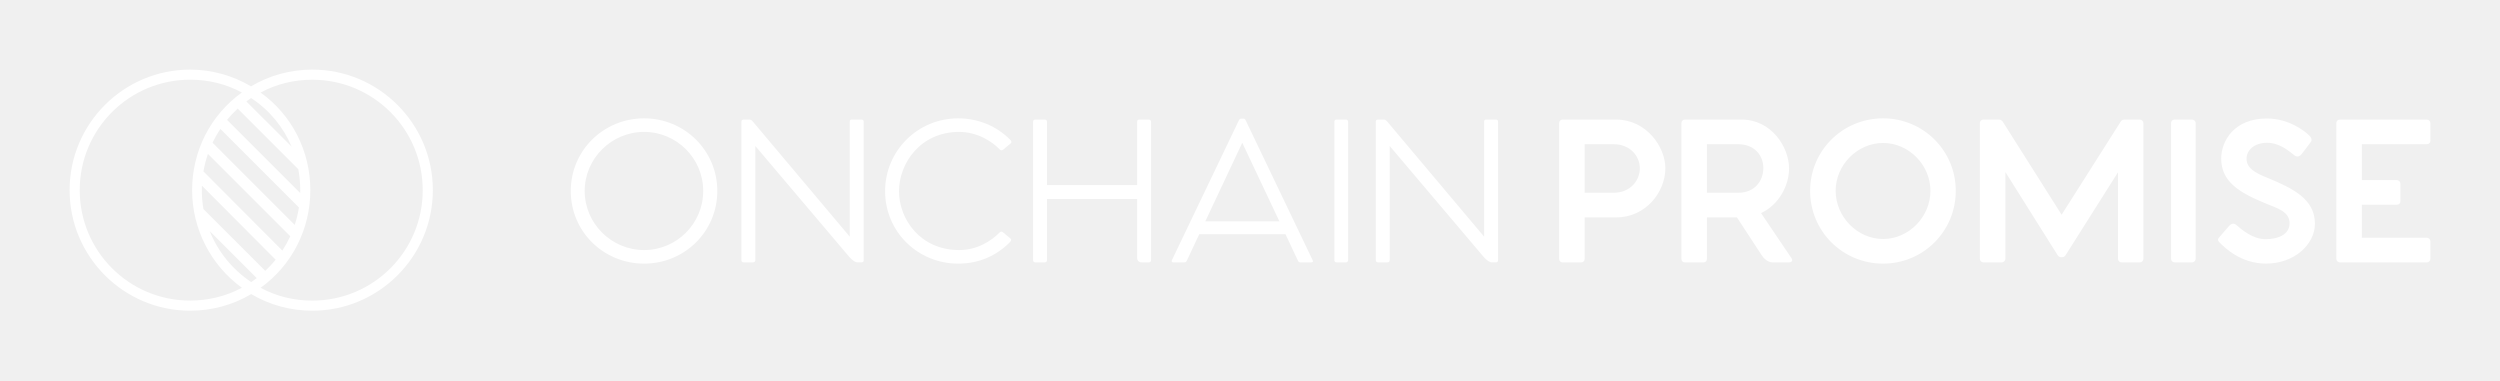
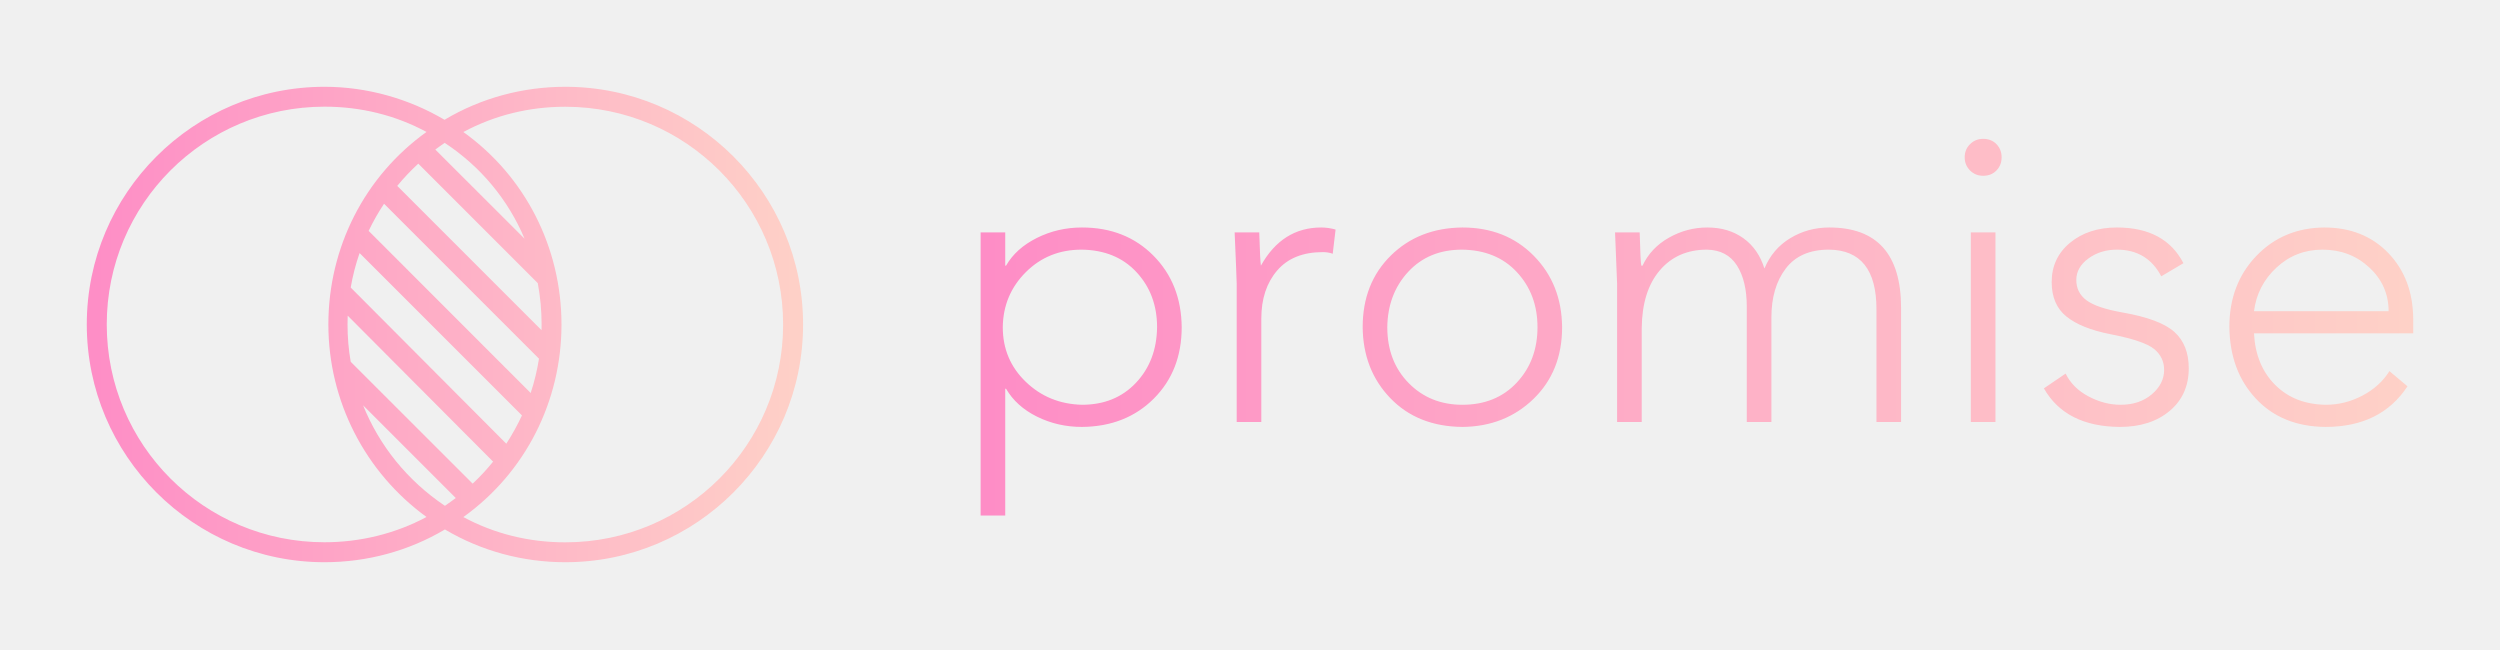
- <svg xmlns="http://www.w3.org/2000/svg" version="1.1" width="3176.902" height="483.281" viewBox="0 0 3176.902 483.281">
-   <g transform="scale(8.845123) translate(10, 10)">
-     <defs id="SvgjsDefs11725" />
-     <g id="SvgjsG11726" featureKey="symbolFeature-0" transform="matrix(0.05938305,0,0,0.05938305,0,-2.719744)" fill="#ffffff">
+ <svg xmlns="http://www.w3.org/2000/svg" version="1.1" width="3223.811" height="836.904" viewBox="0 0 3223.811 836.904">
+   <g transform="scale(11.19055) translate(10, 10)">
+     <defs id="SvgjsDefs4750">
+       <linearGradient id="SvgjsLinearGradient4755">
+         <stop id="SvgjsStop4756" stop-color="#fe8dc6" offset="0" />
+         <stop id="SvgjsStop4757" stop-color="#fed1c7" offset="1" />
+       </linearGradient>
+       <linearGradient id="SvgjsLinearGradient4758">
+         <stop id="SvgjsStop4759" stop-color="#fe8dc6" offset="0" />
+         <stop id="SvgjsStop4760" stop-color="#fed1c7" offset="1" />
+       </linearGradient>
+     </defs>
+     <g id="SvgjsG4751" featureKey="G09qjj-0" transform="matrix(0.09392548,0,0,0.09392548,0,-4.301787)" fill="url(#SvgjsLinearGradient4755)">
      <g>
        <path d="M587.1,45.8c-52.2,0-103.5,13.8-148.2,40.5c-43.8-25.9-95.1-40.5-147.2-40.5C130.8,45.8,0,176.5,0,337.4         c0,160.9,130.8,291.7,291.7,291.7c52,0,103.1-13.7,147.7-40.2c44.6,26.5,95.7,40.2,147.7,40.2c160.9,0,291.7-130.8,291.7-291.7         C878.8,176.5,748,45.8,587.1,45.8z M439.4,559.9c-46.1-30.9-80.6-74-100.4-123.3l113.7,113.7C448.4,553.6,443.9,556.8,439.4,559.9z          M473.4,532.7L323.8,383.2c-2.6-15-3.9-30.3-3.9-45.8c0-3.6,0.1-7.2,0.2-10.8l178.4,179.1C490.8,515.3,482.4,524.3,473.4,532.7z          M514.7,483.7L323.8,292.1c2.5-14.5,6.1-28.6,10.9-42.3l199.2,199.2C528.3,461,521.9,472.6,514.7,483.7z M544.6,421.5L345.8,222.6         c5.5-11.5,11.8-22.6,18.9-33.3l190.1,190.1C552.5,393.8,549.1,407.9,544.6,421.5z M380.9,167.4c7.9-9.6,16.5-18.7,25.8-27.3         l146.6,146.6c3.1,16.5,4.7,33.4,4.7,50.7c0,2.3,0,4.6-0.1,7L380.9,167.4z M427.6,122.8c3.7-2.8,7.6-5.5,11.5-8.2         c44.6,29.3,78.1,70.3,98,117.6L427.6,122.8z M24.5,337.4C24.5,189.7,144,70.2,291.7,70.2c44.2,0,86.6,10.3,125.1,31         c-76.2,54.6-120.4,142.1-120.4,236.2S341.6,519,416.8,573.6c-38.6,20.7-81.9,31-125.1,31C144,604.7,24.5,485.2,24.5,337.4z          M587.1,604.7c-44.2,0-86.6-10.3-125.1-31c76.2-54.6,120.4-142.1,120.4-236.2S538.2,155.8,462,101.3c38.6-20.7,80.9-31,125.1-31         c147.7,0,267.2,119.5,267.2,267.2C854.4,485.2,734.9,604.7,587.1,604.7z" />
      </g>
    </g>
-     <g id="SvgjsG11727" featureKey="nameLeftFeature-0" transform="matrix(1.513002,0,0,1.513002,70.46128,-2.565213)" fill="#ffffff">
-       <path d="M7.983 20.119 c3.83 0 6.949 -3.034 6.949 -6.898 c0 -3.848 -3.119 -6.898 -6.949 -6.898 c-3.848 0 -6.966 3.051 -6.966 6.898 c0 3.864 3.119 6.898 6.966 6.898 z M7.983 18.831 c-3.085 0 -5.644 -2.509 -5.644 -5.61 s2.559 -5.61 5.644 -5.61 c3.085 0 5.61 2.509 5.61 5.61 s-2.525 5.61 -5.61 5.61 z M28.627 6.441 c0.119 0 0.204 0.068 0.204 0.186 l0 13.186 c0 0.119 -0.085 0.186 -0.203 0.186 l-0.356 0 c-0.254 0 -0.492 -0.169 -0.814 -0.525 l-8.915 -10.525 l0 10.831 c0 0.136 -0.085 0.22 -0.22 0.22 l-0.881 0 c-0.153 0 -0.22 -0.085 -0.22 -0.22 l0 -13.136 c0 -0.119 0.068 -0.203 0.203 -0.203 l0.559 0 c0.119 0 0.203 0.051 0.322 0.186 l9.203 10.932 l0 -10.932 c0 -0.119 0.068 -0.186 0.186 -0.186 l0.932 0 z M42.763 17.729 c0.119 0.085 0.085 0.22 -0.068 0.373 c-1.254 1.254 -2.881 2.017 -4.898 2.017 c-3.814 0 -6.932 -3.017 -6.932 -6.881 c0 -3.848 3.119 -6.915 6.932 -6.915 c1.932 0 3.661 0.746 4.932 2.017 c0.153 0.153 0.169 0.271 0.068 0.356 l-0.712 0.593 c-0.119 0.102 -0.22 0.102 -0.339 -0.017 c-0.712 -0.746 -2.119 -1.661 -3.848 -1.661 c-3.678 0 -5.712 2.983 -5.712 5.627 c0 2.678 2.034 5.593 5.712 5.593 c1.729 0 3.051 -0.881 3.797 -1.627 c0.136 -0.136 0.237 -0.169 0.356 -0.068 z M55.881 6.441 c0.153 0 0.237 0.068 0.237 0.221 l0 13.119 c0 0.136 -0.068 0.22 -0.203 0.22 l-0.678 0 c-0.305 0 -0.441 -0.186 -0.441 -0.458 l0 -5.559 l-8.559 0 l0 5.78 c0 0.153 -0.068 0.237 -0.22 0.237 l-0.864 0 c-0.17 0 -0.237 -0.085 -0.237 -0.237 l0 -13.102 c0 -0.153 0.068 -0.22 0.22 -0.22 l0.881 0 c0.136 0 0.22 0.068 0.22 0.22 l0 6 l8.559 0 l0 -6 c0 -0.153 0.068 -0.22 0.203 -0.22 l0.881 0 z M71.458 19.78 c0.068 0.136 0.034 0.22 -0.118 0.22 l-1.034 0 c-0.119 0 -0.186 -0.051 -0.237 -0.153 l-1.186 -2.525 l-8.186 0 l-1.186 2.525 c-0.051 0.102 -0.118 0.153 -0.22 0.153 l-1.068 0 c-0.119 0 -0.186 -0.085 -0.119 -0.22 l6.356 -13.271 c0.068 -0.119 0.119 -0.153 0.203 -0.153 l0.237 0 c0.085 0 0.153 0.034 0.203 0.153 z M61.271 16.102 l7.034 0 l-3.525 -7.458 z M74.61 6.441 l-0.864 0 c-0.153 0 -0.22 0.068 -0.22 0.22 l0 13.119 c0 0.136 0.068 0.22 0.22 0.22 l0.881 0 c0.119 0 0.203 -0.085 0.203 -0.22 l0 -13.119 c0 -0.153 -0.085 -0.22 -0.22 -0.22 z M88.864 6.441 c0.119 0 0.204 0.068 0.204 0.186 l0 13.186 c0 0.119 -0.085 0.186 -0.203 0.186 l-0.356 0 c-0.254 0 -0.492 -0.169 -0.814 -0.525 l-8.915 -10.525 l0 10.831 c0 0.136 -0.085 0.22 -0.22 0.22 l-0.881 0 c-0.153 0 -0.22 -0.085 -0.22 -0.22 l0 -13.136 c0 -0.119 0.068 -0.203 0.203 -0.203 l0.559 0 c0.119 0 0.203 0.051 0.322 0.186 l9.203 10.932 l0 -10.932 c0 -0.119 0.068 -0.186 0.186 -0.186 l0.932 0 z" />
-     </g>
-     <g id="SvgjsG11728" featureKey="nameRightFeature-0" transform="matrix(1.513015,0,0,1.513015,212.2051,-2.565496)" fill="#ffffff">
-       <path d="M6.61 6.441 c2.814 0 4.661 2.542 4.661 4.627 c0 2.237 -1.847 4.661 -4.661 4.661 l-3 0 l0 3.932 c0 0.203 -0.136 0.339 -0.322 0.339 l-1.797 0 c-0.169 0 -0.305 -0.135 -0.305 -0.339 l0 -12.898 c0 -0.169 0.136 -0.322 0.322 -0.322 l5.102 0 z M6.356 13.39 c1.593 0 2.491 -1.17 2.491 -2.322 c0 -1.135 -0.898 -2.288 -2.491 -2.288 l-2.746 0 l0 4.61 l2.746 0 z M23.254 19.61 c0.136 0.203 0.034 0.39 -0.237 0.39 l-1.576 0 c-0.475 0 -0.881 -0.441 -1.034 -0.695 l-2.339 -3.576 l-2.848 0 l0 3.932 c0 0.203 -0.136 0.339 -0.322 0.339 l-1.797 0 c-0.169 0 -0.305 -0.135 -0.305 -0.339 l0 -12.898 c0 -0.169 0.136 -0.322 0.322 -0.322 l5.407 0 c2.78 0 4.492 2.576 4.492 4.644 c0 1.644 -0.983 3.458 -2.661 4.237 z M15.22 8.78 l0 4.61 l2.966 0 c1.61 0 2.39 -1.169 2.39 -2.356 c0 -1.136 -0.797 -2.254 -2.39 -2.254 l-2.966 0 z M31.949 20.119 c3.797 0 6.898 -3.051 6.898 -6.915 c0 -3.83 -3.102 -6.881 -6.898 -6.881 c-3.83 0 -6.932 3.051 -6.932 6.881 c0 3.864 3.102 6.915 6.932 6.915 z M31.949 17.78 c-2.441 0 -4.508 -2.102 -4.508 -4.576 c0 -2.458 2.068 -4.542 4.508 -4.542 s4.492 2.085 4.492 4.542 c0 2.475 -2.051 4.576 -4.492 4.576 z M56.322 6.441 c0.186 0 0.339 0.152 0.339 0.322 l0 12.898 c0 0.169 -0.136 0.339 -0.322 0.339 l-1.746 0 c-0.203 0 -0.339 -0.152 -0.339 -0.339 l0 -8.22 l-4.949 7.83 c-0.102 0.169 -0.204 0.237 -0.356 0.237 l-0.102 0 c-0.153 0 -0.254 -0.068 -0.356 -0.237 l-4.932 -7.848 l0 8.238 c0 0.169 -0.153 0.339 -0.339 0.339 l-1.746 0 c-0.186 0 -0.339 -0.152 -0.339 -0.339 l0 -12.898 c0 -0.169 0.136 -0.322 0.339 -0.322 l1.458 0 c0.169 0 0.288 0.068 0.39 0.22 l5.576 8.813 l5.593 -8.813 c0.085 -0.153 0.203 -0.22 0.39 -0.22 l1.441 0 z M61.288 6.441 l-1.678 0 c-0.186 0 -0.322 0.153 -0.322 0.322 l0 12.898 c0 0.186 0.153 0.339 0.339 0.339 l1.678 0 c0.169 0 0.322 -0.169 0.322 -0.339 l0 -12.898 c0 -0.169 -0.169 -0.322 -0.339 -0.322 z M63.847 17.644 l0.966 -1.119 c0.203 -0.237 0.458 -0.237 0.644 -0.102 c0.559 0.475 1.559 1.373 2.814 1.373 c1.22 0 2.271 -0.458 2.271 -1.509 c0 -1.102 -1.136 -1.424 -2.305 -1.898 c-2.424 -1 -4.186 -2.034 -4.186 -4.237 c0 -1.729 1.271 -3.814 4.339 -3.814 c2.085 0 3.593 1.187 4.034 1.627 c0.186 0.186 0.288 0.424 0.119 0.627 l-0.847 1.119 c-0.17 0.22 -0.407 0.322 -0.678 0.136 c-0.542 -0.424 -1.424 -1.203 -2.61 -1.203 c-1.203 0 -1.949 0.695 -1.949 1.508 c0 0.898 0.78 1.339 2.051 1.847 c2.22 0.933 4.441 1.933 4.441 4.322 c0 1.983 -1.966 3.796 -4.644 3.796 c-2.424 0 -3.932 -1.542 -4.356 -1.949 c-0.153 -0.136 -0.305 -0.322 -0.102 -0.525 z M83.576 8.78 l-6.17 -0 l0 3.407 l3.322 0 c0.186 0 0.339 0.153 0.339 0.339 l0 1.678 c0 0.203 -0.136 0.322 -0.339 0.322 l-3.322 0 l0 3.136 l6.17 0 c0.186 0 0.339 0.152 0.339 0.339 l0 1.661 c0 0.186 -0.152 0.339 -0.339 0.339 l-8.254 0 c-0.186 0 -0.339 -0.152 -0.339 -0.339 l0 -12.898 c0 -0.169 0.136 -0.322 0.322 -0.322 l8.271 0 c0.186 0 0.339 0.153 0.339 0.322 l0 1.695 c0 0.186 -0.152 0.322 -0.339 0.322 z" />
+     <g id="SvgjsG4752" featureKey="0yvIkK-0" transform="matrix(2.364415,0,0,2.364415,99.83168,-8.659371)" fill="url(#SvgjsLinearGradient4758)">
+       <path d="M2.42 15.38 q0 1.58 1.12 2.66 t2.74 1.12 q1.62 0 2.63 -1.07 t1.03 -2.71 q0 -1.6 -1 -2.68 t-2.68 -1.1 q-1.62 0 -2.72 1.1 t-1.12 2.68 z M6.28 10.52 q2.12 0 3.48 1.37 t1.38 3.49 q0 2.12 -1.36 3.48 t-3.5 1.38 q-1.18 0 -2.19 -0.5 t-1.51 -1.36 l-0.04 0 l0 6.18 l-1.2 0 l0 -13.8 l1.2 0 l0 1.62 l0.04 0 q0.48 -0.84 1.5 -1.35 t2.2 -0.51 z M17.94 10.52 q0.34 0 0.7 0.1 l-0.14 1.18 q-0.22 -0.08 -0.48 -0.08 q-1.46 0 -2.23 0.9 t-0.77 2.34 l0 5.04 l-1.2 0 l0 -6.74 q0 -0.2 -0.1 -2.5 l1.2 0 q0.04 1.38 0.08 1.62 q1.04 -1.86 2.94 -1.86 z M21.16 15.38 q0 1.66 1.04 2.72 t2.62 1.06 q1.64 0 2.65 -1.08 t1.01 -2.7 q0 -1.6 -1 -2.68 t-2.68 -1.1 q-1.62 0 -2.62 1.08 t-1.02 2.7 z M24.82 10.52 q2.12 0 3.48 1.38 t1.38 3.48 q0 2.14 -1.39 3.49 t-3.47 1.37 q-2.18 -0.02 -3.51 -1.4 t-1.35 -3.46 q0 -2.14 1.37 -3.49 t3.49 -1.37 z M36.76 10.52 q1.02 0 1.75 0.52 t1.03 1.48 q0.4 -0.96 1.26 -1.48 t1.9 -0.52 q3.5 0 3.5 3.92 l0 5.56 l-1.2 0 l0 -5.5 q0 -2.88 -2.32 -2.9 q-1.4 0 -2.1 0.92 t-0.7 2.38 l0 5.1 l-1.2 0 l0 -5.62 q0 -1.26 -0.48 -2.01 t-1.46 -0.77 q-1.44 0 -2.3 1.01 t-0.88 2.81 l0 4.58 l-1.2 0 l0 -6.74 q-0.02 -0.68 -0.1 -2.5 l1.2 0 q0.04 1.48 0.08 1.62 l0.06 0 q0.4 -0.86 1.28 -1.36 t1.88 -0.5 z M49.6 10.76 l1.2 0 l0 9.24 l-1.2 0 l0 -9.24 z M50.2 6.2 q0.4 0 0.65 0.26 t0.25 0.64 t-0.25 0.64 t-0.65 0.26 q-0.38 0 -0.64 -0.26 t-0.26 -0.64 t0.26 -0.64 t0.64 -0.26 z M56.72 10.52 q2.34 0 3.24 1.74 l-1.08 0.64 q-0.68 -1.3 -2.16 -1.3 q-0.8 0 -1.39 0.43 t-0.59 1.05 t0.5 0.99 t1.74 0.59 q1.84 0.32 2.54 0.95 t0.7 1.77 q0 1.3 -0.93 2.08 t-2.43 0.78 q-2.64 -0.02 -3.7 -1.88 l1.06 -0.72 q0.34 0.7 1.11 1.11 t1.57 0.41 q0.92 0 1.52 -0.51 t0.6 -1.19 q0 -0.62 -0.49 -1.02 t-2.13 -0.72 q-1.42 -0.28 -2.14 -0.86 t-0.72 -1.68 q0 -1.18 0.9 -1.92 t2.28 -0.74 z M69.96 14.6 q0 -1.26 -0.94 -2.13 t-2.28 -0.87 q-1.3 0 -2.24 0.87 t-1.1 2.13 l6.56 0 z M66.82 10.52 q1.92 0 3.12 1.24 t1.22 3.2 l0 0.72 l-7.76 0 q0.08 1.56 1.03 2.51 t2.47 0.97 q0.94 0 1.79 -0.45 t1.31 -1.19 l0.88 0.74 q-1.3 1.98 -4 1.98 q-2.12 -0.02 -3.39 -1.38 t-1.29 -3.5 q0 -2.08 1.31 -3.45 t3.31 -1.39 z" />
    </g>
  </g>
</svg>
